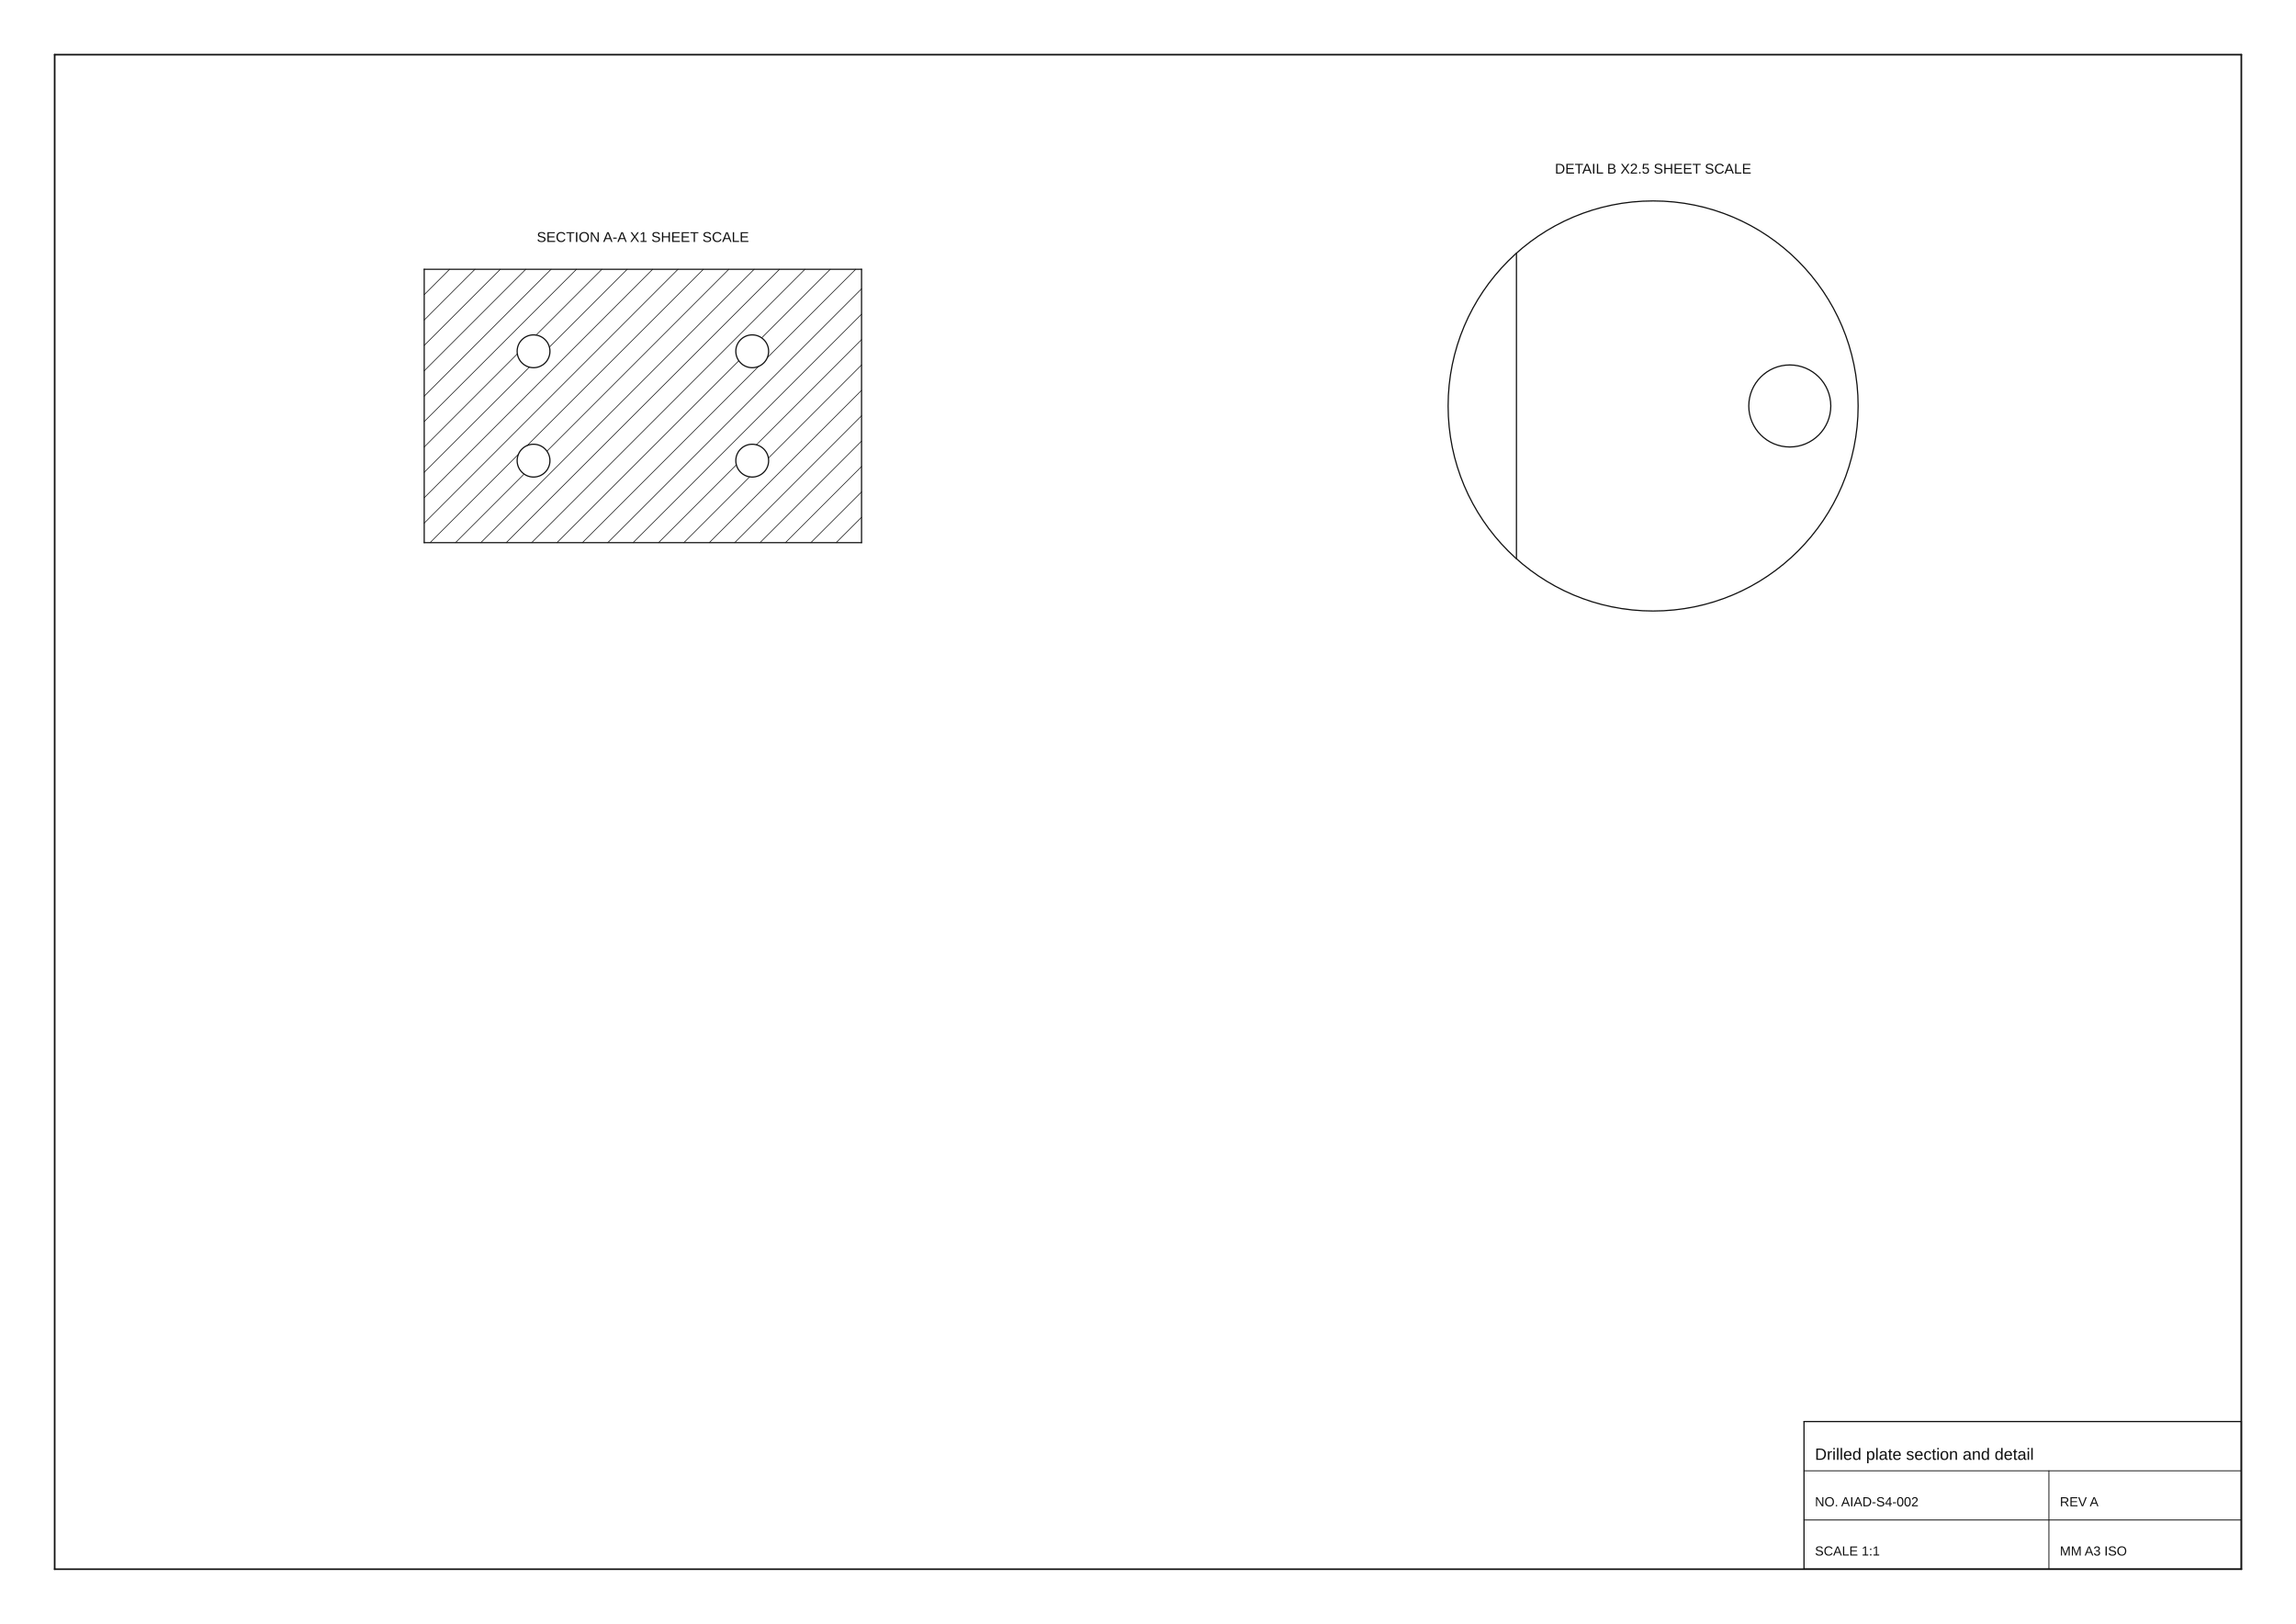
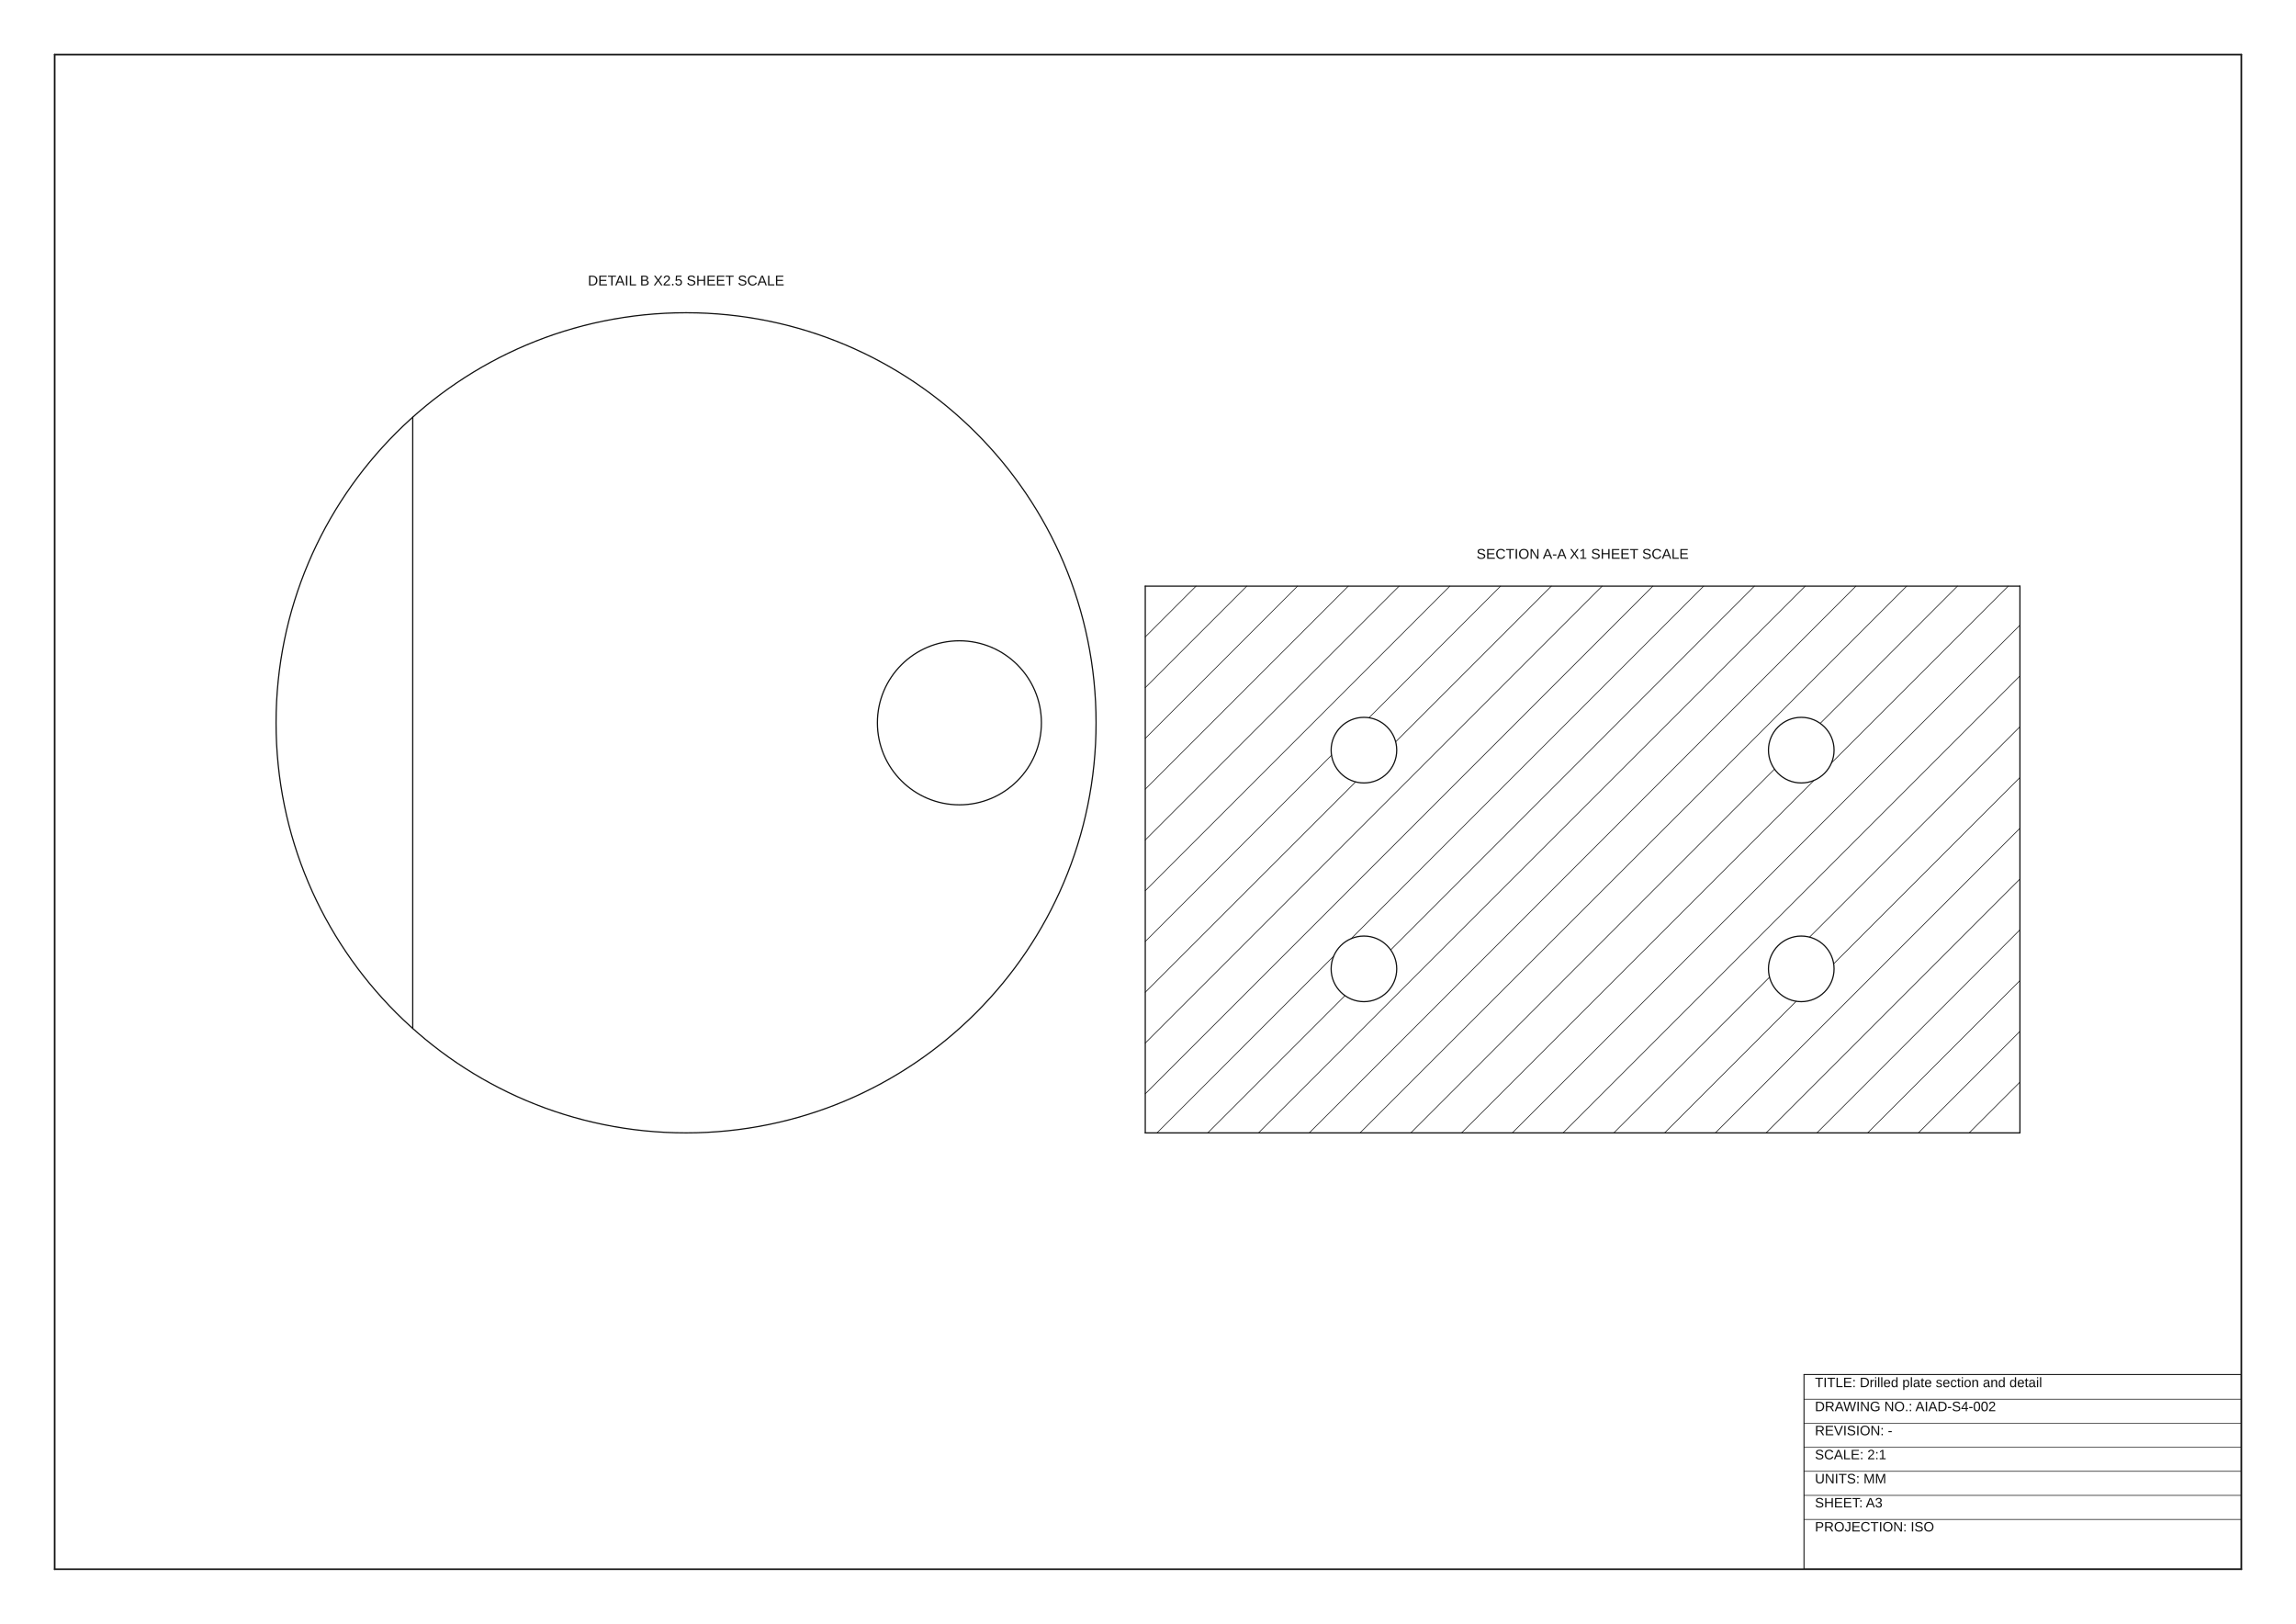
<svg xmlns="http://www.w3.org/2000/svg" width="420mm" height="297mm" viewBox="0 0 420 297" version="1.1">
  <g transform="translate(0 297) scale(1 -1)" fill="none" stroke="#111" stroke-linecap="round" stroke-linejoin="round">
    <line data-layer="BORDER" stroke-width="0.3" stroke-dasharray="none" x1="10" y1="10" x2="410" y2="10" />
    <line data-layer="BORDER" stroke-width="0.3" stroke-dasharray="none" x1="410" y1="10" x2="410" y2="287" />
    <line data-layer="BORDER" stroke-width="0.3" stroke-dasharray="none" x1="410" y1="287" x2="10" y2="287" />
    <line data-layer="BORDER" stroke-width="0.3" stroke-dasharray="none" x1="10" y1="287" x2="10" y2="10" />
-     <circle data-layer="VISIBLE" stroke-width="0.22" stroke-dasharray="none" cx="97.6" cy="212.75" r="3" />
-     <circle data-layer="VISIBLE" stroke-width="0.22" stroke-dasharray="none" cx="97.6" cy="232.75" r="3" />
-     <circle data-layer="VISIBLE" stroke-width="0.22" stroke-dasharray="none" cx="137.6" cy="212.75" r="3" />
-     <circle data-layer="VISIBLE" stroke-width="0.22" stroke-dasharray="none" cx="137.6" cy="232.75" r="3" />
-     <line data-layer="VISIBLE" stroke-width="0.22" stroke-dasharray="none" x1="77.6" y1="247.75" x2="77.6" y2="197.75" />
-     <line data-layer="VISIBLE" stroke-width="0.22" stroke-dasharray="none" x1="77.6" y1="197.75" x2="157.6" y2="197.75" />
-     <line data-layer="HATCH" stroke-width="0.12" stroke-dasharray="none" x1="77.6" y1="201.321" x2="124.029" y2="247.75" />
-     <line data-layer="HATCH" stroke-width="0.12" stroke-dasharray="none" x1="77.6" y1="205.964" x2="119.386" y2="247.75" />
-     <line data-layer="HATCH" stroke-width="0.12" stroke-dasharray="none" x1="77.6" y1="210.607" x2="96.841" y2="229.848" />
-     <line data-layer="HATCH" stroke-width="0.12" stroke-dasharray="none" x1="77.6" y1="215.25" x2="94.636" y2="232.286" />
-     <line data-layer="HATCH" stroke-width="0.12" stroke-dasharray="none" x1="77.6" y1="219.893" x2="105.457" y2="247.75" />
-     <line data-layer="HATCH" stroke-width="0.12" stroke-dasharray="none" x1="77.6" y1="224.536" x2="100.814" y2="247.75" />
-     <line data-layer="HATCH" stroke-width="0.12" stroke-dasharray="none" x1="77.6" y1="229.179" x2="96.171" y2="247.75" />
-     <line data-layer="HATCH" stroke-width="0.12" stroke-dasharray="none" x1="77.6" y1="233.821" x2="91.529" y2="247.75" />
-     <line data-layer="HATCH" stroke-width="0.12" stroke-dasharray="none" x1="77.6" y1="238.464" x2="86.886" y2="247.75" />
-     <line data-layer="HATCH" stroke-width="0.12" stroke-dasharray="none" x1="77.6" y1="243.107" x2="82.243" y2="247.75" />
-     <line data-layer="VISIBLE" stroke-width="0.22" stroke-dasharray="none" x1="77.6" y1="247.75" x2="157.6" y2="247.75" />
-     <line data-layer="HATCH" stroke-width="0.12" stroke-dasharray="none" x1="78.671" y1="197.75" x2="94.835" y2="213.913" />
-     <line data-layer="HATCH" stroke-width="0.12" stroke-dasharray="none" x1="83.314" y1="197.75" x2="95.866" y2="210.302" />
-     <line data-layer="HATCH" stroke-width="0.12" stroke-dasharray="none" x1="87.957" y1="197.75" x2="137.957" y2="247.75" />
-     <line data-layer="HATCH" stroke-width="0.12" stroke-dasharray="none" x1="92.6" y1="197.75" x2="142.6" y2="247.75" />
-     <line data-layer="HATCH" stroke-width="0.12" stroke-dasharray="none" x1="96.437" y1="215.515" x2="128.671" y2="247.75" />
-     <line data-layer="HATCH" stroke-width="0.12" stroke-dasharray="none" x1="97.243" y1="197.75" x2="147.243" y2="247.75" />
-     <line data-layer="HATCH" stroke-width="0.12" stroke-dasharray="none" x1="98.064" y1="235.714" x2="110.1" y2="247.75" />
-     <line data-layer="HATCH" stroke-width="0.12" stroke-dasharray="none" x1="100.048" y1="214.484" x2="133.314" y2="247.75" />
-     <line data-layer="HATCH" stroke-width="0.12" stroke-dasharray="none" x1="100.502" y1="233.509" x2="114.743" y2="247.75" />
-     <line data-layer="HATCH" stroke-width="0.12" stroke-dasharray="none" x1="101.886" y1="197.75" x2="135.152" y2="231.016" />
-     <line data-layer="HATCH" stroke-width="0.12" stroke-dasharray="none" x1="106.529" y1="197.75" x2="138.763" y2="229.985" />
-     <line data-layer="HATCH" stroke-width="0.12" stroke-dasharray="none" x1="111.171" y1="197.75" x2="157.6" y2="244.179" />
-     <line data-layer="HATCH" stroke-width="0.12" stroke-dasharray="none" x1="115.814" y1="197.75" x2="157.6" y2="239.536" />
-     <line data-layer="HATCH" stroke-width="0.12" stroke-dasharray="none" x1="120.457" y1="197.75" x2="134.698" y2="211.991" />
-     <line data-layer="HATCH" stroke-width="0.12" stroke-dasharray="none" x1="125.1" y1="197.75" x2="137.136" y2="209.786" />
-     <line data-layer="HATCH" stroke-width="0.12" stroke-dasharray="none" x1="129.743" y1="197.75" x2="157.6" y2="225.607" />
-     <line data-layer="HATCH" stroke-width="0.12" stroke-dasharray="none" x1="134.386" y1="197.75" x2="157.6" y2="220.964" />
-     <line data-layer="HATCH" stroke-width="0.12" stroke-dasharray="none" x1="138.359" y1="215.652" x2="157.6" y2="234.893" />
-     <line data-layer="HATCH" stroke-width="0.12" stroke-dasharray="none" x1="139.029" y1="197.75" x2="157.6" y2="216.321" />
-     <line data-layer="HATCH" stroke-width="0.12" stroke-dasharray="none" x1="139.334" y1="235.198" x2="151.886" y2="247.75" />
-     <line data-layer="HATCH" stroke-width="0.12" stroke-dasharray="none" x1="140.365" y1="231.587" x2="156.529" y2="247.75" />
-     <line data-layer="HATCH" stroke-width="0.12" stroke-dasharray="none" x1="140.564" y1="213.214" x2="157.6" y2="230.25" />
-     <line data-layer="HATCH" stroke-width="0.12" stroke-dasharray="none" x1="143.671" y1="197.75" x2="157.6" y2="211.679" />
-     <line data-layer="HATCH" stroke-width="0.12" stroke-dasharray="none" x1="148.314" y1="197.75" x2="157.6" y2="207.036" />
-     <line data-layer="HATCH" stroke-width="0.12" stroke-dasharray="none" x1="152.957" y1="197.75" x2="157.6" y2="202.393" />
-     <line data-layer="VISIBLE" stroke-width="0.22" stroke-dasharray="none" x1="157.6" y1="247.75" x2="157.6" y2="197.75" />
-     <circle data-layer="VISIBLE" stroke-width="0.22" stroke-dasharray="none" cx="302.4" cy="222.75" r="37.5" />
-     <circle data-layer="VISIBLE" stroke-width="0.22" stroke-dasharray="none" cx="327.4" cy="222.75" r="7.5" />
-     <line data-layer="VISIBLE" stroke-width="0.22" stroke-dasharray="none" x1="277.4" y1="194.799" x2="277.4" y2="250.701" />
-     <line data-layer="TITLE" stroke-width="0.22" stroke-dasharray="none" x1="330" y1="10" x2="410" y2="10" />
-     <line data-layer="TITLE" stroke-width="0.22" stroke-dasharray="none" x1="410" y1="10" x2="410" y2="37" />
-     <line data-layer="TITLE" stroke-width="0.22" stroke-dasharray="none" x1="410" y1="37" x2="330" y2="37" />
-     <line data-layer="TITLE" stroke-width="0.22" stroke-dasharray="none" x1="330" y1="37" x2="330" y2="10" />
-     <line data-layer="TITLE" stroke-width="0.16" stroke-dasharray="none" x1="330" y1="19" x2="410" y2="19" />
-     <line data-layer="TITLE" stroke-width="0.16" stroke-dasharray="none" x1="330" y1="28" x2="410" y2="28" />
-     <line data-layer="TITLE" stroke-width="0.16" stroke-dasharray="none" x1="374.8" y1="10" x2="374.8" y2="28" />
+     <circle data-layer="VISIBLE" stroke-width="0.22" stroke-dasharray="none" cx="249.5" cy="119.8" r="6" />
+     <circle data-layer="VISIBLE" stroke-width="0.22" stroke-dasharray="none" cx="249.5" cy="159.8" r="6" />
+     <circle data-layer="VISIBLE" stroke-width="0.22" stroke-dasharray="none" cx="329.5" cy="119.8" r="6" />
+     <circle data-layer="VISIBLE" stroke-width="0.22" stroke-dasharray="none" cx="329.5" cy="159.8" r="6" />
+     <line data-layer="VISIBLE" stroke-width="0.22" stroke-dasharray="none" x1="209.5" y1="189.8" x2="209.5" y2="89.8" />
+     <line data-layer="VISIBLE" stroke-width="0.22" stroke-dasharray="none" x1="209.5" y1="89.8" x2="369.5" y2="89.8" />
+     <line data-layer="HATCH" stroke-width="0.12" stroke-dasharray="none" x1="209.5" y1="96.943" x2="302.357" y2="189.8" />
+     <line data-layer="HATCH" stroke-width="0.12" stroke-dasharray="none" x1="209.5" y1="106.229" x2="293.071" y2="189.8" />
+     <line data-layer="HATCH" stroke-width="0.12" stroke-dasharray="none" x1="209.5" y1="115.514" x2="247.981" y2="153.995" />
+     <line data-layer="HATCH" stroke-width="0.12" stroke-dasharray="none" x1="209.5" y1="124.8" x2="243.572" y2="158.872" />
+     <line data-layer="HATCH" stroke-width="0.12" stroke-dasharray="none" x1="209.5" y1="134.086" x2="265.214" y2="189.8" />
+     <line data-layer="HATCH" stroke-width="0.12" stroke-dasharray="none" x1="209.5" y1="143.371" x2="255.929" y2="189.8" />
+     <line data-layer="HATCH" stroke-width="0.12" stroke-dasharray="none" x1="209.5" y1="152.657" x2="246.643" y2="189.8" />
+     <line data-layer="HATCH" stroke-width="0.12" stroke-dasharray="none" x1="209.5" y1="161.943" x2="237.357" y2="189.8" />
+     <line data-layer="HATCH" stroke-width="0.12" stroke-dasharray="none" x1="209.5" y1="171.229" x2="228.071" y2="189.8" />
+     <line data-layer="HATCH" stroke-width="0.12" stroke-dasharray="none" x1="209.5" y1="180.514" x2="218.786" y2="189.8" />
+     <line data-layer="VISIBLE" stroke-width="0.22" stroke-dasharray="none" x1="209.5" y1="189.8" x2="369.5" y2="189.8" />
+     <line data-layer="HATCH" stroke-width="0.12" stroke-dasharray="none" x1="211.643" y1="89.8" x2="243.969" y2="122.127" />
+     <line data-layer="HATCH" stroke-width="0.12" stroke-dasharray="none" x1="220.929" y1="89.8" x2="246.032" y2="114.904" />
+     <line data-layer="HATCH" stroke-width="0.12" stroke-dasharray="none" x1="230.214" y1="89.8" x2="330.214" y2="189.8" />
+     <line data-layer="HATCH" stroke-width="0.12" stroke-dasharray="none" x1="239.5" y1="89.8" x2="339.5" y2="189.8" />
+     <line data-layer="HATCH" stroke-width="0.12" stroke-dasharray="none" x1="247.173" y1="125.331" x2="311.643" y2="189.8" />
+     <line data-layer="HATCH" stroke-width="0.12" stroke-dasharray="none" x1="248.786" y1="89.8" x2="348.786" y2="189.8" />
+     <line data-layer="HATCH" stroke-width="0.12" stroke-dasharray="none" x1="250.428" y1="165.728" x2="274.5" y2="189.8" />
+     <line data-layer="HATCH" stroke-width="0.12" stroke-dasharray="none" x1="254.396" y1="123.268" x2="320.929" y2="189.8" />
+     <line data-layer="HATCH" stroke-width="0.12" stroke-dasharray="none" x1="255.305" y1="161.319" x2="283.786" y2="189.8" />
+     <line data-layer="HATCH" stroke-width="0.12" stroke-dasharray="none" x1="258.071" y1="89.8" x2="324.604" y2="156.332" />
+     <line data-layer="HATCH" stroke-width="0.12" stroke-dasharray="none" x1="267.357" y1="89.8" x2="331.827" y2="154.269" />
+     <line data-layer="HATCH" stroke-width="0.12" stroke-dasharray="none" x1="276.643" y1="89.8" x2="369.5" y2="182.657" />
+     <line data-layer="HATCH" stroke-width="0.12" stroke-dasharray="none" x1="285.929" y1="89.8" x2="369.5" y2="173.371" />
+     <line data-layer="HATCH" stroke-width="0.12" stroke-dasharray="none" x1="295.214" y1="89.8" x2="323.695" y2="118.281" />
+     <line data-layer="HATCH" stroke-width="0.12" stroke-dasharray="none" x1="304.5" y1="89.8" x2="328.572" y2="113.872" />
+     <line data-layer="HATCH" stroke-width="0.12" stroke-dasharray="none" x1="313.786" y1="89.8" x2="369.5" y2="145.514" />
+     <line data-layer="HATCH" stroke-width="0.12" stroke-dasharray="none" x1="323.071" y1="89.8" x2="369.5" y2="136.229" />
+     <line data-layer="HATCH" stroke-width="0.12" stroke-dasharray="none" x1="331.019" y1="125.605" x2="369.5" y2="164.086" />
+     <line data-layer="HATCH" stroke-width="0.12" stroke-dasharray="none" x1="332.357" y1="89.8" x2="369.5" y2="126.943" />
+     <line data-layer="HATCH" stroke-width="0.12" stroke-dasharray="none" x1="332.968" y1="164.696" x2="358.071" y2="189.8" />
+     <line data-layer="HATCH" stroke-width="0.12" stroke-dasharray="none" x1="335.031" y1="157.473" x2="367.357" y2="189.8" />
+     <line data-layer="HATCH" stroke-width="0.12" stroke-dasharray="none" x1="335.428" y1="120.728" x2="369.5" y2="154.8" />
+     <line data-layer="HATCH" stroke-width="0.12" stroke-dasharray="none" x1="341.643" y1="89.8" x2="369.5" y2="117.657" />
+     <line data-layer="HATCH" stroke-width="0.12" stroke-dasharray="none" x1="350.929" y1="89.8" x2="369.5" y2="108.371" />
+     <line data-layer="HATCH" stroke-width="0.12" stroke-dasharray="none" x1="360.214" y1="89.8" x2="369.5" y2="99.086" />
+     <line data-layer="VISIBLE" stroke-width="0.22" stroke-dasharray="none" x1="369.5" y1="189.8" x2="369.5" y2="89.8" />
+     <circle data-layer="VISIBLE" stroke-width="0.22" stroke-dasharray="none" cx="125.5" cy="164.8" r="75" />
+     <circle data-layer="VISIBLE" stroke-width="0.22" stroke-dasharray="none" cx="175.5" cy="164.8" r="15" />
+     <line data-layer="VISIBLE" stroke-width="0.22" stroke-dasharray="none" x1="75.5" y1="108.898" x2="75.5" y2="220.702" />
+     <line data-layer="TITLE" stroke-width="0.18" stroke-dasharray="none" x1="330" y1="10" x2="410" y2="10" />
+     <line data-layer="TITLE" stroke-width="0.18" stroke-dasharray="none" x1="410" y1="10" x2="410" y2="45.6" />
+     <line data-layer="TITLE" stroke-width="0.18" stroke-dasharray="none" x1="410" y1="45.6" x2="330" y2="45.6" />
+     <line data-layer="TITLE" stroke-width="0.18" stroke-dasharray="none" x1="330" y1="45.6" x2="330" y2="10" />
+     <line data-layer="TITLE" stroke-width="0.12" stroke-dasharray="none" x1="330" y1="41.1" x2="410" y2="41.1" />
+     <line data-layer="TITLE" stroke-width="0.12" stroke-dasharray="none" x1="330" y1="36.7" x2="410" y2="36.7" />
+     <line data-layer="TITLE" stroke-width="0.12" stroke-dasharray="none" x1="330" y1="32.3" x2="410" y2="32.3" />
+     <line data-layer="TITLE" stroke-width="0.12" stroke-dasharray="none" x1="330" y1="27.9" x2="410" y2="27.9" />
+     <line data-layer="TITLE" stroke-width="0.12" stroke-dasharray="none" x1="330" y1="23.5" x2="410" y2="23.5" />
+     <line data-layer="TITLE" stroke-width="0.12" stroke-dasharray="none" x1="330" y1="19.1" x2="410" y2="19.1" />
  </g>
  <g fill="#111" stroke="none" font-family="Arial, Helvetica, sans-serif">
-     <text x="117.6" y="44.25" font-size="2.6" text-anchor="middle" data-layer="ANNOTATION">SECTION A-A  X1 SHEET SCALE</text>
-     <text x="302.4" y="31.75" font-size="2.6" text-anchor="middle" data-layer="ANNOTATION">DETAIL B  X2.5 SHEET SCALE</text>
-     <text x="332" y="267" font-size="3" text-anchor="start" data-layer="TITLE">Drilled plate section and detail</text>
-     <text x="332" y="275.5" font-size="2.4" text-anchor="start" data-layer="TITLE">NO. AIAD-S4-002</text>
-     <text x="376.8" y="275.5" font-size="2.4" text-anchor="start" data-layer="TITLE">REV A</text>
-     <text x="332" y="284.5" font-size="2.4" text-anchor="start" data-layer="TITLE">SCALE 1:1</text>
-     <text x="376.8" y="284.5" font-size="2.4" text-anchor="start" data-layer="TITLE">MM  A3  ISO</text>
+     <text x="289.5" y="102.2" font-size="2.6" text-anchor="middle" data-layer="ANNOTATION">SECTION A-A  X1 SHEET SCALE</text>
+     <text x="125.5" y="52.2" font-size="2.6" text-anchor="middle" data-layer="ANNOTATION">DETAIL B  X2.5 SHEET SCALE</text>
+     <text x="332" y="253.7" font-size="2.5" text-anchor="start" data-layer="TITLE">TITLE: Drilled plate section and detail</text>
+     <text x="332" y="258.1" font-size="2.5" text-anchor="start" data-layer="TITLE">DRAWING NO.: AIAD-S4-002</text>
+     <text x="332" y="262.5" font-size="2.5" text-anchor="start" data-layer="TITLE">REVISION: -</text>
+     <text x="332" y="266.9" font-size="2.5" text-anchor="start" data-layer="TITLE">SCALE: 2:1</text>
+     <text x="332" y="271.3" font-size="2.5" text-anchor="start" data-layer="TITLE">UNITS: MM</text>
+     <text x="332" y="275.7" font-size="2.5" text-anchor="start" data-layer="TITLE">SHEET: A3</text>
+     <text x="332" y="280.1" font-size="2.5" text-anchor="start" data-layer="TITLE">PROJECTION: ISO</text>
  </g>
</svg>
